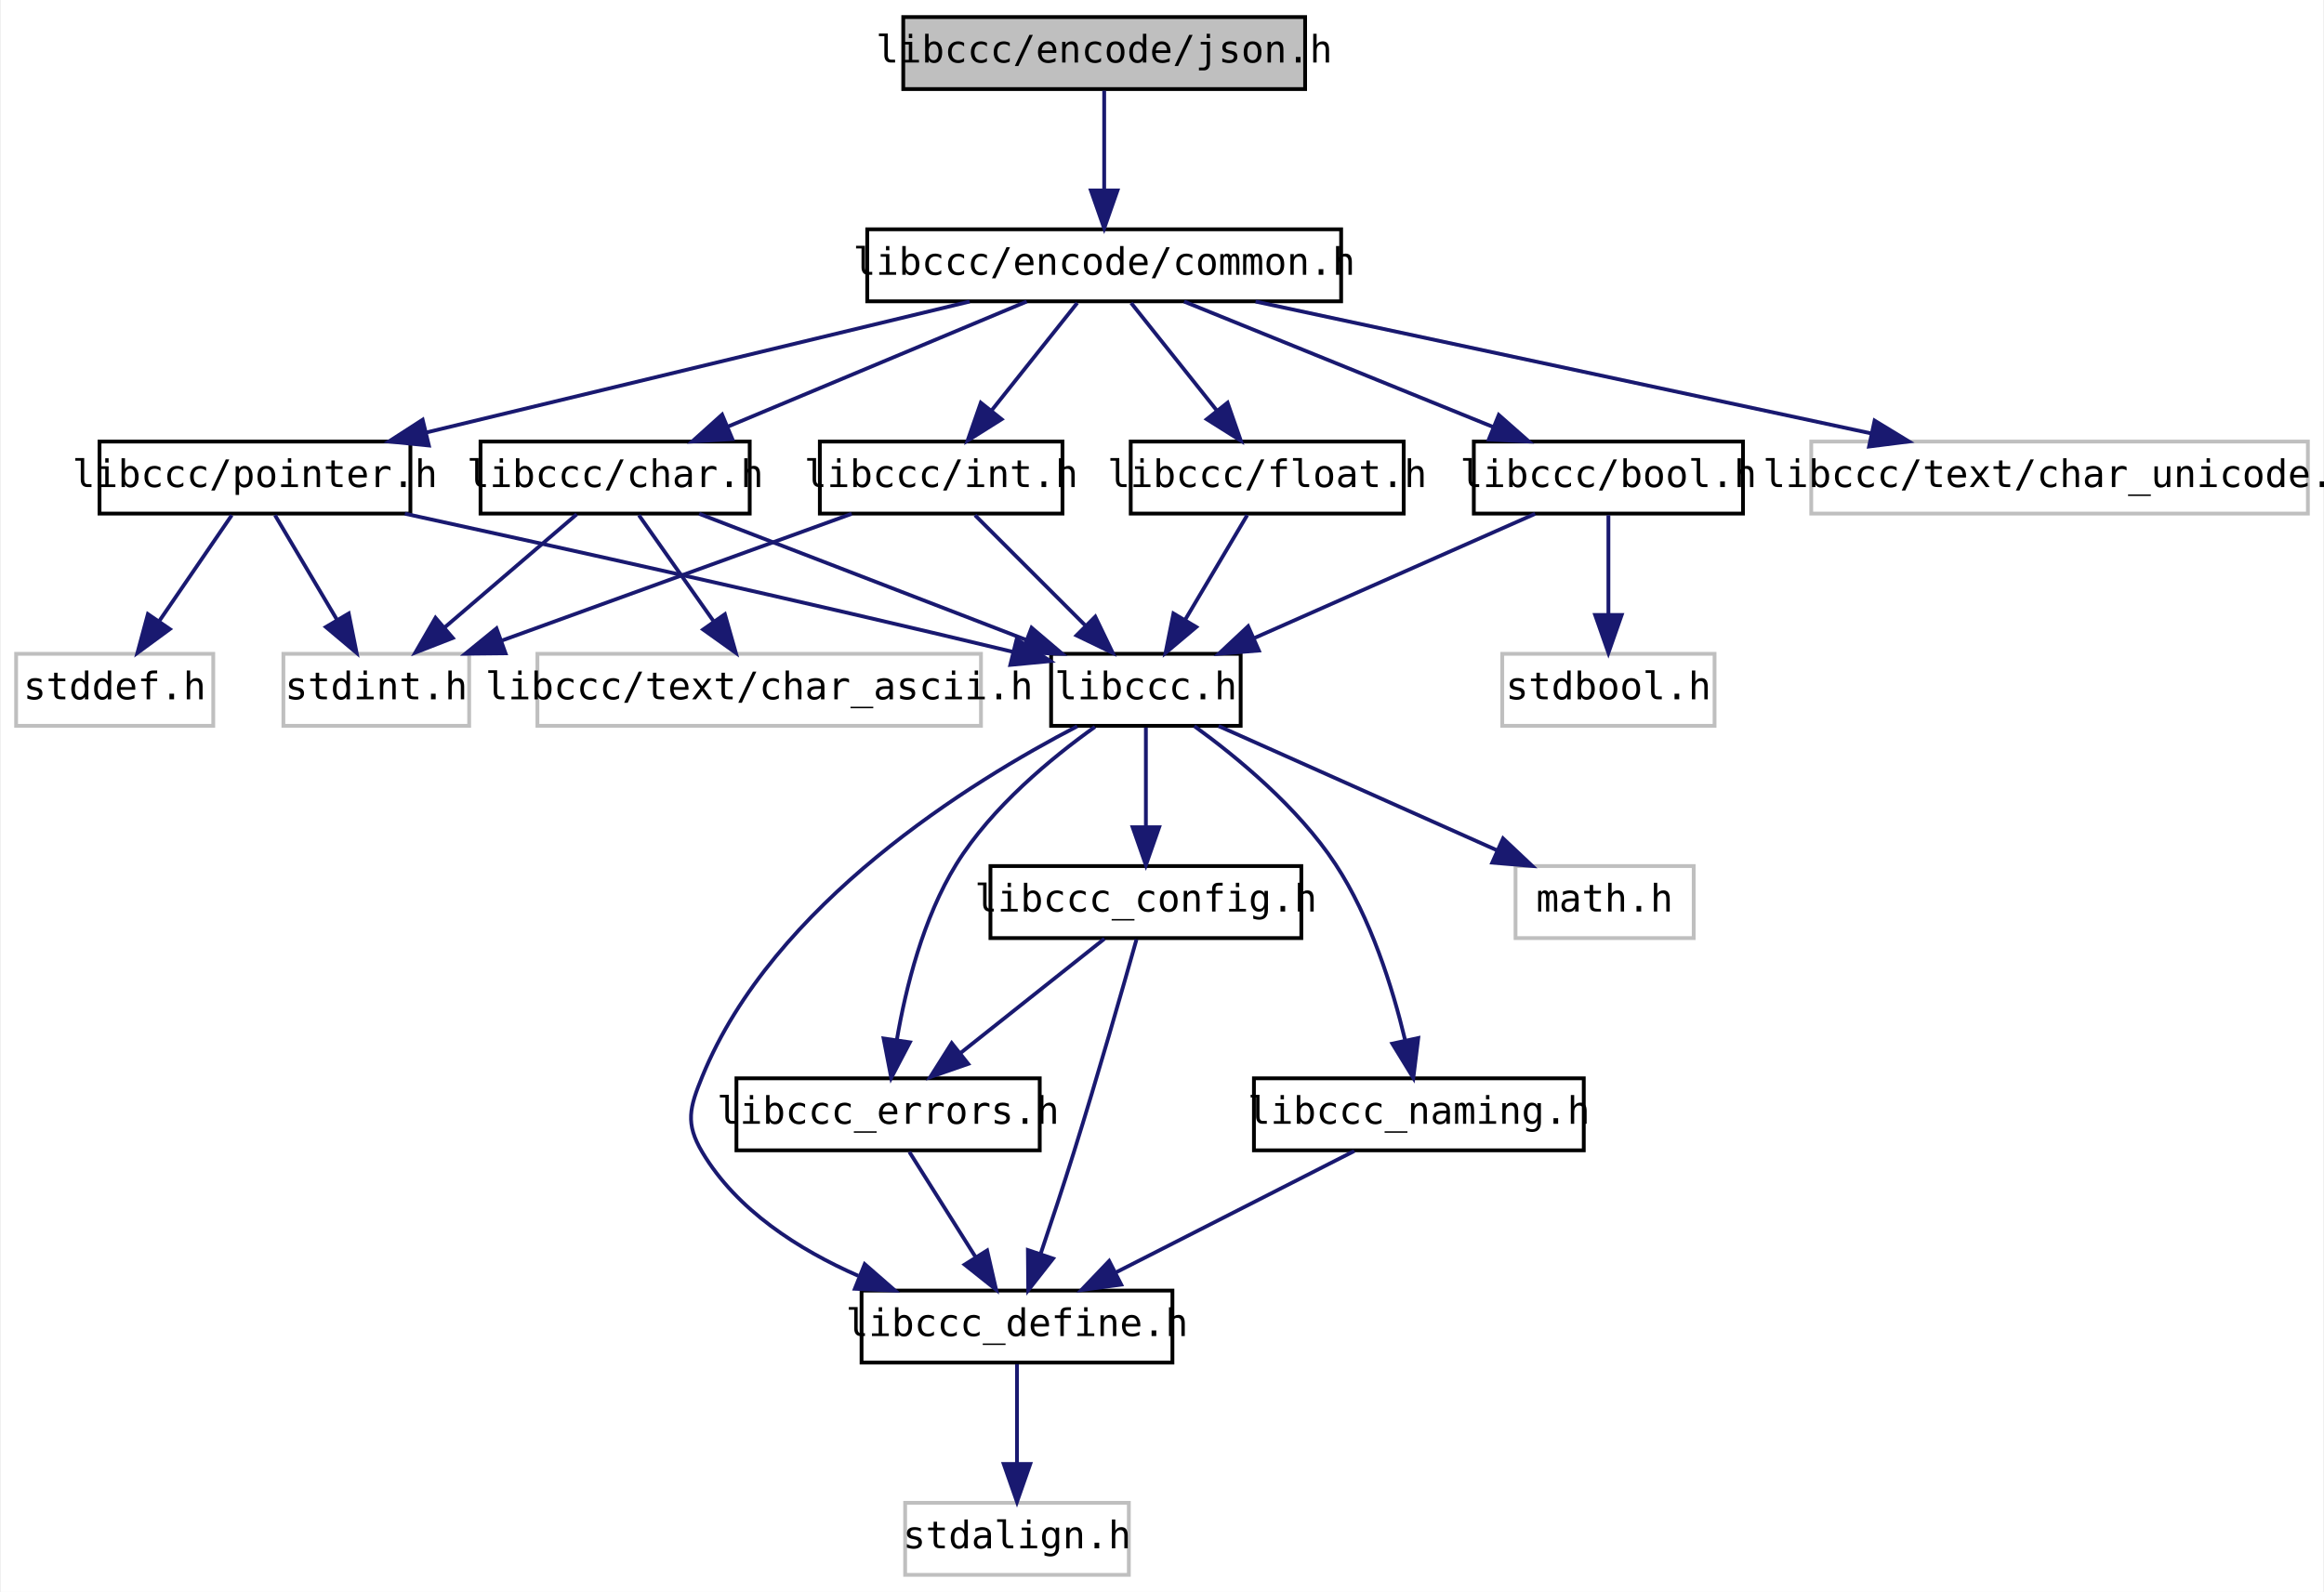
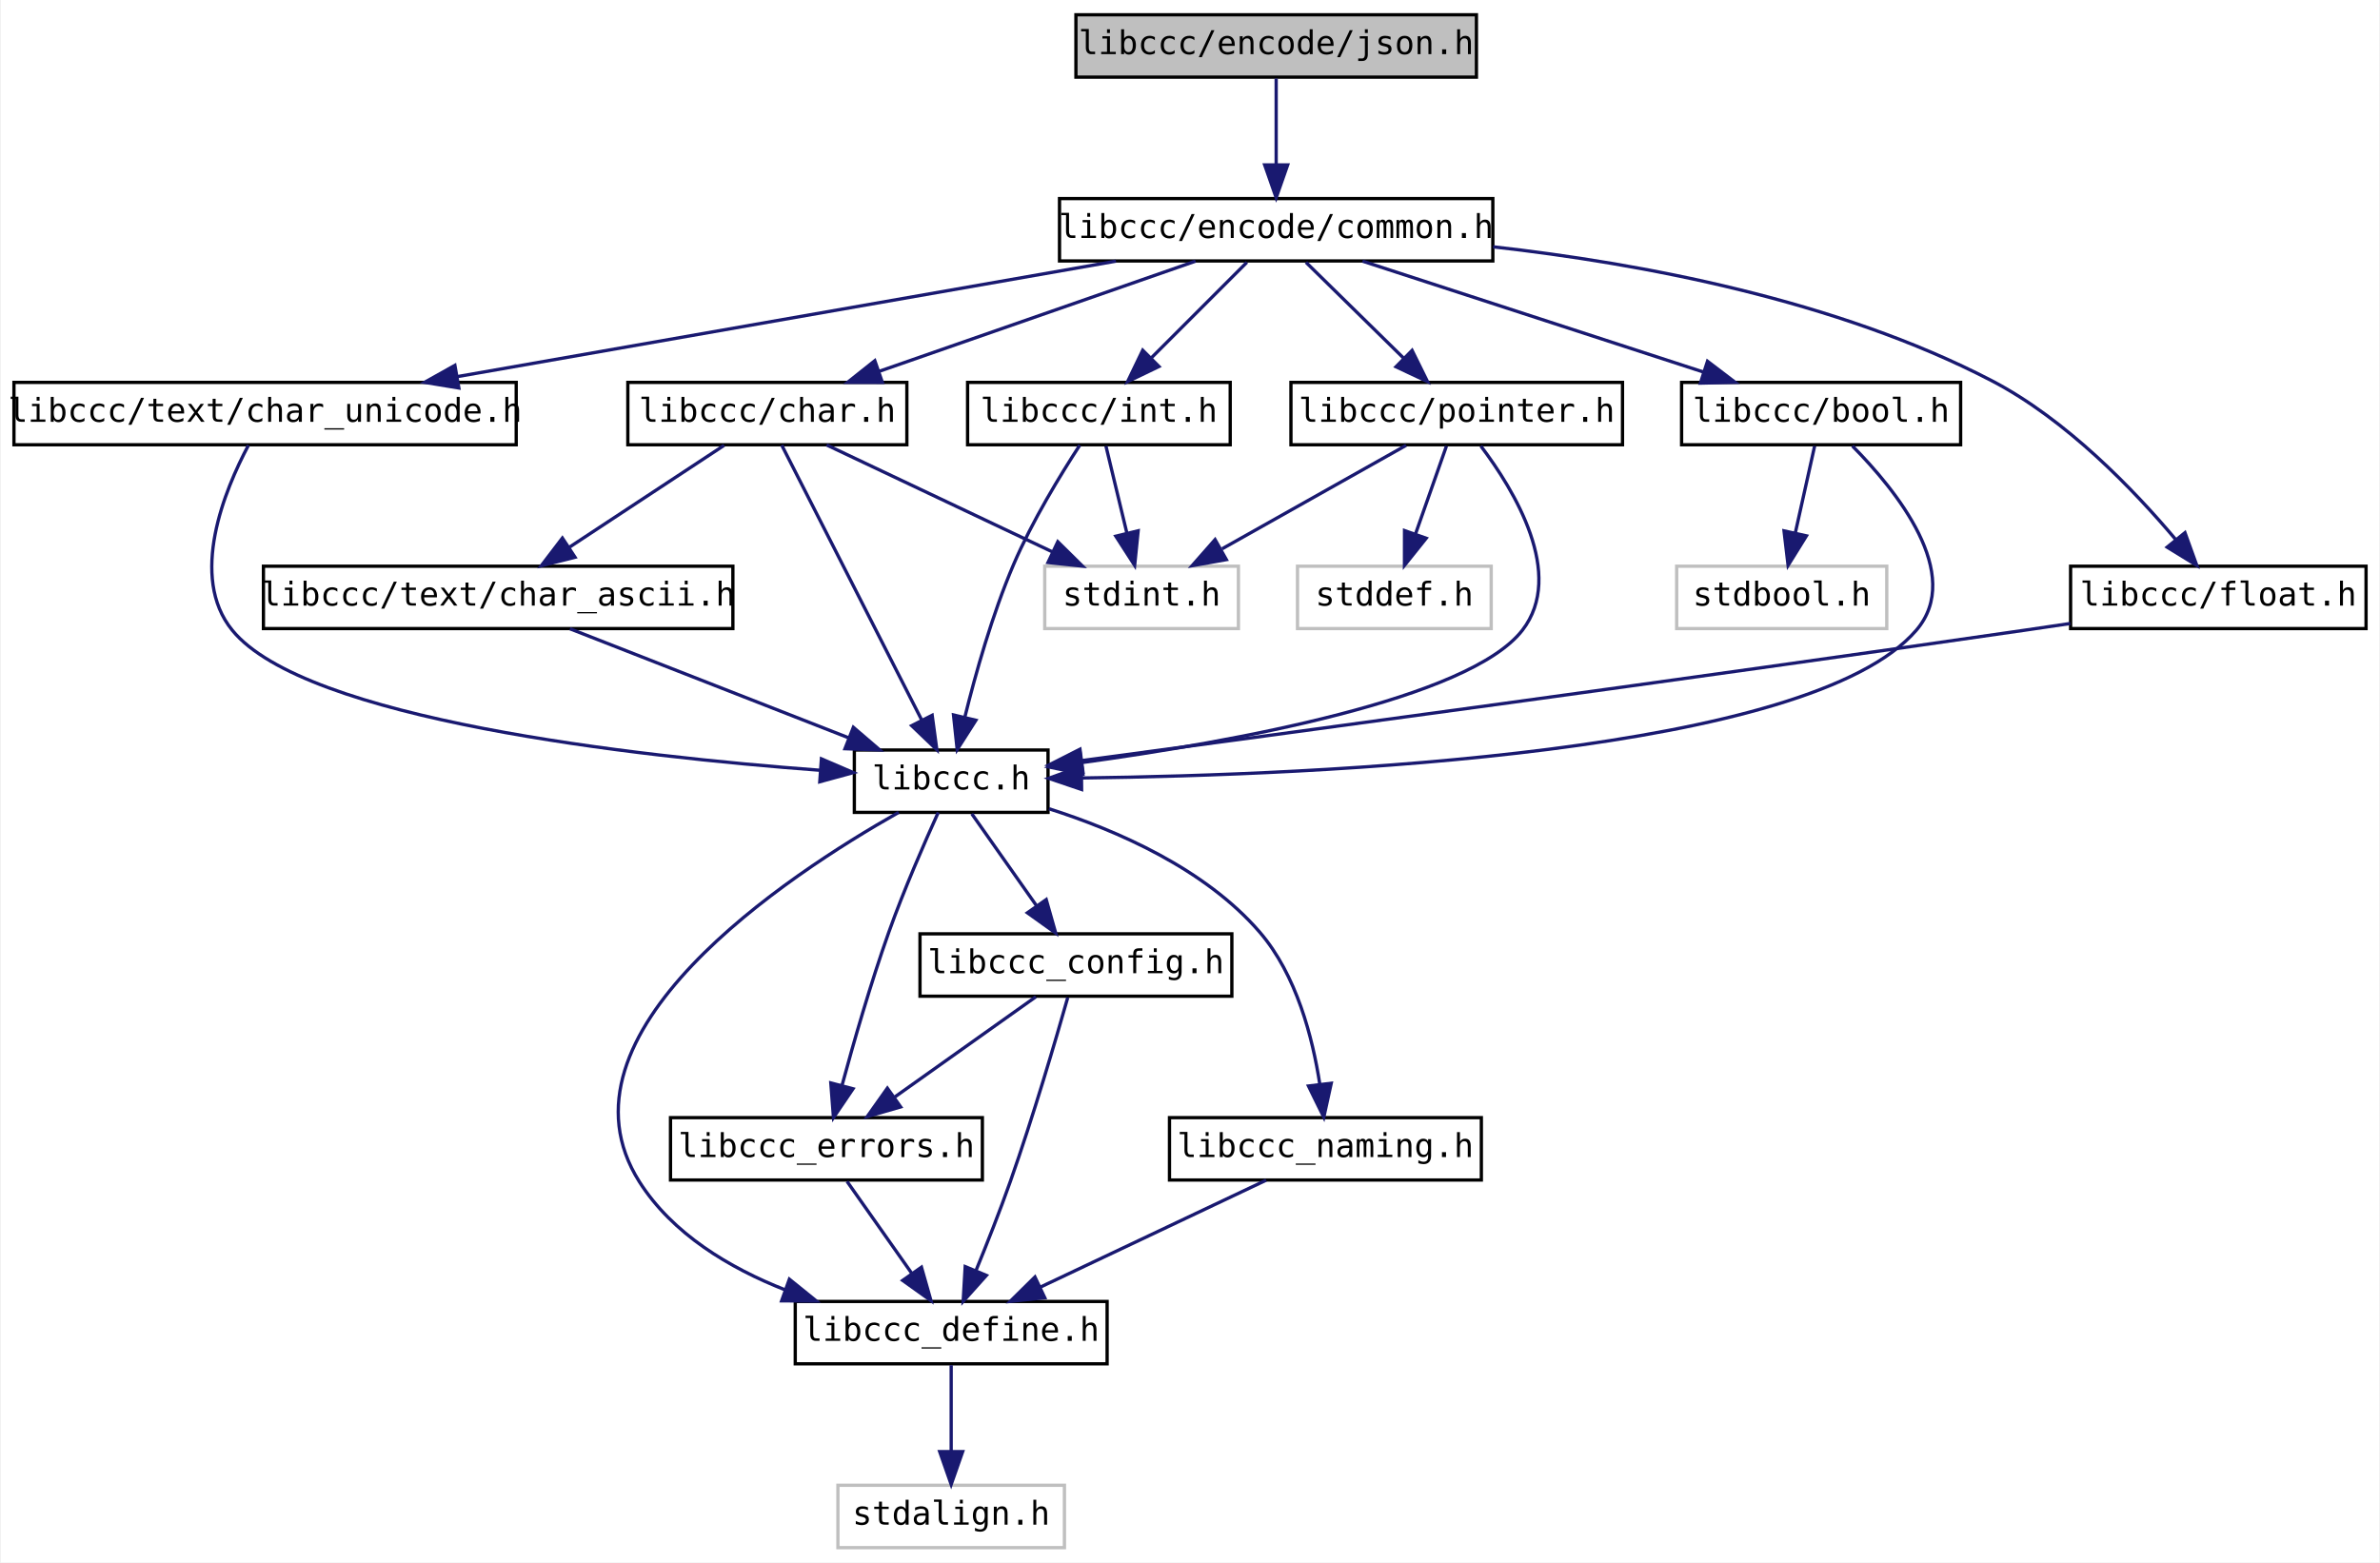
- <svg xmlns="http://www.w3.org/2000/svg" xmlns:xlink="http://www.w3.org/1999/xlink" width="613pt" height="420pt" viewBox="0.00 0.00 612.50 420.00">
-   <g id="graph0" class="graph" transform="scale(1 1) rotate(0) translate(4 416)">
-     <polygon fill="white" stroke="transparent" points="-4,4 -4,-416 608.5,-416 608.5,4 -4,4" />
+ <svg xmlns="http://www.w3.org/2000/svg" xmlns:xlink="http://www.w3.org/1999/xlink" width="725pt" height="476pt" viewBox="0.00 0.00 724.50 476.00">
+   <g id="graph0" class="graph" transform="scale(1 1) rotate(0) translate(4 472)">
+     <polygon fill="white" stroke="transparent" points="-4,4 -4,-472 720.5,-472 720.5,4 -4,4" />
    <g id="node1" class="node">
      <g id="a_node1">
        <a xlink:title=" ">
-           <polygon fill="#bfbfbf" stroke="black" points="234,-392.5 234,-411.5 340,-411.5 340,-392.5 234,-392.5" />
-           <text text-anchor="middle" x="287" y="-399.5" font-family="Consolas" font-size="10.00">libccc/encode/json.h</text>
+           <polygon fill="#bfbfbf" stroke="black" points="323.5,-448.5 323.5,-467.5 445.5,-467.5 445.5,-448.5 323.5,-448.5" />
+           <text text-anchor="middle" x="384.5" y="-455.5" font-family="Consolas" font-size="10.00">libccc/encode/json.h</text>
        </a>
      </g>
    </g>
    <g id="node2" class="node">
      <g id="a_node2">
        <a xlink:href="common_8h.html" target="_top" xlink:title=" ">
-           <polygon fill="white" stroke="black" points="224.5,-336.5 224.5,-355.5 349.5,-355.5 349.5,-336.5 224.5,-336.5" />
-           <text text-anchor="middle" x="287" y="-343.5" font-family="Consolas" font-size="10.00">libccc/encode/common.h</text>
+           <polygon fill="white" stroke="black" points="318.5,-392.5 318.5,-411.5 450.5,-411.5 450.5,-392.5 318.5,-392.5" />
+           <text text-anchor="middle" x="384.5" y="-399.5" font-family="Consolas" font-size="10.00">libccc/encode/common.h</text>
        </a>
      </g>
    </g>
    <g id="edge1" class="edge">
-       <path fill="none" stroke="midnightblue" d="M287,-392.08C287,-385.01 287,-374.86 287,-365.99" />
-       <polygon fill="midnightblue" stroke="midnightblue" points="290.5,-365.75 287,-355.75 283.5,-365.75 290.5,-365.75" />
+       <path fill="none" stroke="midnightblue" d="M384.5,-448.08C384.5,-441.01 384.5,-430.86 384.5,-421.99" />
+       <polygon fill="midnightblue" stroke="midnightblue" points="388,-421.75 384.5,-411.75 381,-421.75 388,-421.75" />
    </g>
    <g id="node3" class="node">
      <g id="a_node3">
        <a xlink:href="char_8h.html" target="_top" xlink:title=" ">
-           <polygon fill="white" stroke="black" points="122.5,-280.5 122.5,-299.5 193.5,-299.5 193.5,-280.5 122.5,-280.5" />
-           <text text-anchor="middle" x="158" y="-287.5" font-family="Consolas" font-size="10.00">libccc/char.h</text>
+           <polygon fill="white" stroke="black" points="187,-336.5 187,-355.5 272,-355.5 272,-336.5 187,-336.5" />
+           <text text-anchor="middle" x="229.5" y="-343.5" font-family="Consolas" font-size="10.00">libccc/char.h</text>
        </a>
      </g>
    </g>
    <g id="edge2" class="edge">
-       <path fill="none" stroke="midnightblue" d="M266.56,-336.44C245.33,-327.56 211.9,-313.56 187.75,-303.45" />
-       <polygon fill="midnightblue" stroke="midnightblue" points="188.92,-300.15 178.34,-299.52 186.22,-306.61 188.92,-300.15" />
-     </g>
-     <g id="node13" class="node">
-       <g id="a_node13">
+       <path fill="none" stroke="midnightblue" d="M359.94,-392.44C333.98,-383.4 292.83,-369.06 263.7,-358.92" />
+       <polygon fill="midnightblue" stroke="midnightblue" points="264.54,-355.5 253.95,-355.52 262.24,-362.11 264.54,-355.5" />
+     </g>
+     <g id="node12" class="node">
+       <g id="a_node12">
        <a xlink:href="bool_8h.html" target="_top" xlink:title=" ">
-           <polygon fill="white" stroke="black" points="384.5,-280.5 384.5,-299.5 455.5,-299.5 455.5,-280.5 384.5,-280.5" />
-           <text text-anchor="middle" x="420" y="-287.5" font-family="Consolas" font-size="10.00">libccc/bool.h</text>
+           <polygon fill="white" stroke="black" points="508,-336.5 508,-355.5 593,-355.5 593,-336.5 508,-336.5" />
+           <text text-anchor="middle" x="550.5" y="-343.5" font-family="Consolas" font-size="10.00">libccc/bool.h</text>
        </a>
      </g>
    </g>
    <g id="edge16" class="edge">
-       <path fill="none" stroke="midnightblue" d="M308.07,-336.44C330.06,-327.52 364.73,-313.44 389.66,-303.32" />
-       <polygon fill="midnightblue" stroke="midnightblue" points="391.08,-306.52 399.02,-299.52 388.44,-300.04 391.08,-306.52" />
+       <path fill="none" stroke="midnightblue" d="M410.8,-392.44C438.85,-383.32 483.44,-368.81 514.68,-358.65" />
+       <polygon fill="midnightblue" stroke="midnightblue" points="515.89,-361.94 524.32,-355.52 513.73,-355.28 515.89,-361.94" />
+     </g>
+     <g id="node14" class="node">
+       <g id="a_node14">
+         <a xlink:href="int_8h.html" target="_top" xlink:title=" ">
+           <polygon fill="white" stroke="black" points="290.5,-336.5 290.5,-355.5 370.5,-355.5 370.5,-336.5 290.5,-336.5" />
+           <text text-anchor="middle" x="330.5" y="-343.5" font-family="Consolas" font-size="10.00">libccc/int.h</text>
+         </a>
+       </g>
+     </g>
+     <g id="edge19" class="edge">
+       <path fill="none" stroke="midnightblue" d="M375.58,-392.08C367.72,-384.22 356.07,-372.57 346.58,-363.08" />
+       <polygon fill="midnightblue" stroke="midnightblue" points="348.8,-360.35 339.25,-355.75 343.85,-365.3 348.8,-360.35" />
    </g>
    <g id="node15" class="node">
      <g id="a_node15">
-         <a xlink:href="int_8h.html" target="_top" xlink:title=" ">
-           <polygon fill="white" stroke="black" points="212,-280.5 212,-299.5 276,-299.5 276,-280.5 212,-280.5" />
-           <text text-anchor="middle" x="244" y="-287.5" font-family="Consolas" font-size="10.00">libccc/int.h</text>
-         </a>
-       </g>
-     </g>
-     <g id="edge19" class="edge">
-       <path fill="none" stroke="midnightblue" d="M279.9,-336.08C273.76,-328.38 264.73,-317.03 257.26,-307.65" />
-       <polygon fill="midnightblue" stroke="midnightblue" points="259.94,-305.39 250.97,-299.75 254.46,-309.75 259.94,-305.39" />
+         <a xlink:href="float_8h.html" target="_top" xlink:title=" ">
+           <polygon fill="white" stroke="black" points="626.5,-280.5 626.5,-299.5 716.5,-299.5 716.5,-280.5 626.5,-280.5" />
+           <text text-anchor="middle" x="671.5" y="-287.5" font-family="Consolas" font-size="10.00">libccc/float.h</text>
+         </a>
+       </g>
+     </g>
+     <g id="edge22" class="edge">
+       <path fill="none" stroke="midnightblue" d="M450.59,-396.81C495.53,-391.76 555.19,-380.61 602.5,-356 625.2,-344.19 645.78,-322.75 658.44,-307.73" />
+       <polygon fill="midnightblue" stroke="midnightblue" points="661.34,-309.72 664.94,-299.75 655.91,-305.3 661.34,-309.72" />
    </g>
    <g id="node16" class="node">
      <g id="a_node16">
-         <a xlink:href="float_8h.html" target="_top" xlink:title=" ">
-           <polygon fill="white" stroke="black" points="294,-280.5 294,-299.5 366,-299.5 366,-280.5 294,-280.5" />
-           <text text-anchor="middle" x="330" y="-287.5" font-family="Consolas" font-size="10.00">libccc/float.h</text>
-         </a>
-       </g>
-     </g>
-     <g id="edge22" class="edge">
-       <path fill="none" stroke="midnightblue" d="M294.1,-336.08C300.24,-328.38 309.27,-317.03 316.74,-307.65" />
-       <polygon fill="midnightblue" stroke="midnightblue" points="319.54,-309.75 323.03,-299.75 314.06,-305.39 319.54,-309.75" />
-     </g>
-     <g id="node17" class="node">
-       <g id="a_node17">
        <a xlink:href="pointer_8h.html" target="_top" xlink:title=" ">
-           <polygon fill="white" stroke="black" points="22,-280.5 22,-299.5 104,-299.5 104,-280.5 22,-280.5" />
-           <text text-anchor="middle" x="63" y="-287.5" font-family="Consolas" font-size="10.00">libccc/pointer.h</text>
+           <polygon fill="white" stroke="black" points="389,-336.5 389,-355.5 490,-355.5 490,-336.5 389,-336.5" />
+           <text text-anchor="middle" x="439.5" y="-343.5" font-family="Consolas" font-size="10.00">libccc/pointer.h</text>
        </a>
      </g>
    </g>
    <g id="edge24" class="edge">
-       <path fill="none" stroke="midnightblue" d="M251.51,-336.44C212.68,-327.08 150.34,-312.06 108.08,-301.87" />
-       <polygon fill="midnightblue" stroke="midnightblue" points="108.87,-298.46 98.33,-299.52 107.23,-305.26 108.87,-298.46" />
-     </g>
-     <g id="node19" class="node">
-       <g id="a_node19">
-         <a xlink:title=" ">
-           <polygon fill="white" stroke="#bfbfbf" points="473.5,-280.5 473.5,-299.5 604.5,-299.5 604.5,-280.5 473.5,-280.5" />
-           <text text-anchor="middle" x="539" y="-287.5" font-family="Consolas" font-size="10.00">libccc/text/char_unicode.h</text>
+       <path fill="none" stroke="midnightblue" d="M393.58,-392.08C401.67,-384.14 413.7,-372.34 423.41,-362.8" />
+       <polygon fill="midnightblue" stroke="midnightblue" points="425.9,-365.25 430.59,-355.75 421,-360.26 425.9,-365.25" />
+     </g>
+     <g id="node18" class="node">
+       <g id="a_node18">
+         <a xlink:href="char__unicode_8h.html" target="_top" xlink:title=" ">
+           <polygon fill="white" stroke="black" points="0,-336.5 0,-355.5 153,-355.5 153,-336.5 0,-336.5" />
+           <text text-anchor="middle" x="76.5" y="-343.5" font-family="Consolas" font-size="10.00">libccc/text/char_unicode.h</text>
        </a>
      </g>
    </g>
    <g id="edge28" class="edge">
-       <path fill="none" stroke="midnightblue" d="M326.93,-336.44C370.89,-327.02 441.63,-311.87 489.18,-301.68" />
-       <polygon fill="midnightblue" stroke="midnightblue" points="490.21,-305.03 499.26,-299.52 488.75,-298.19 490.21,-305.03" />
+       <path fill="none" stroke="midnightblue" d="M335.7,-392.44C281.29,-382.9 193.33,-367.48 135.21,-357.29" />
+       <polygon fill="midnightblue" stroke="midnightblue" points="135.53,-353.8 125.08,-355.52 134.32,-360.69 135.53,-353.8" />
    </g>
    <g id="node4" class="node">
      <g id="a_node4">
        <a xlink:title=" ">
-           <polygon fill="white" stroke="#bfbfbf" points="70.5,-224.5 70.5,-243.5 119.5,-243.5 119.5,-224.5 70.5,-224.5" />
-           <text text-anchor="middle" x="95" y="-231.5" font-family="Consolas" font-size="10.00">stdint.h</text>
+           <polygon fill="white" stroke="#bfbfbf" points="314,-280.5 314,-299.5 373,-299.5 373,-280.5 314,-280.5" />
+           <text text-anchor="middle" x="343.5" y="-287.5" font-family="Consolas" font-size="10.00">stdint.h</text>
        </a>
      </g>
    </g>
    <g id="edge3" class="edge">
-       <path fill="none" stroke="midnightblue" d="M147.88,-280.32C138.47,-272.26 124.26,-260.08 112.93,-250.37" />
-       <polygon fill="midnightblue" stroke="midnightblue" points="115.18,-247.68 105.31,-243.83 110.62,-253 115.18,-247.68" />
+       <path fill="none" stroke="midnightblue" d="M247.56,-336.44C266.07,-327.68 295.08,-313.94 316.36,-303.86" />
+       <polygon fill="midnightblue" stroke="midnightblue" points="317.98,-306.96 325.52,-299.52 314.99,-300.63 317.98,-306.96" />
    </g>
    <g id="node5" class="node">
      <g id="a_node5">
        <a xlink:href="libccc_8h.html" target="_top" xlink:title=" ">
-           <polygon fill="white" stroke="black" points="273,-224.5 273,-243.5 323,-243.5 323,-224.5 273,-224.5" />
-           <text text-anchor="middle" x="298" y="-231.5" font-family="Consolas" font-size="10.00">libccc.h</text>
+           <polygon fill="white" stroke="black" points="256,-224.5 256,-243.5 315,-243.5 315,-224.5 256,-224.5" />
+           <text text-anchor="middle" x="285.5" y="-231.5" font-family="Consolas" font-size="10.00">libccc.h</text>
        </a>
      </g>
    </g>
    <g id="edge4" class="edge">
-       <path fill="none" stroke="midnightblue" d="M180.18,-280.44C203.43,-271.48 240.15,-257.31 266.42,-247.18" />
-       <polygon fill="midnightblue" stroke="midnightblue" points="267.85,-250.38 275.92,-243.52 265.33,-243.85 267.85,-250.38" />
-     </g>
-     <g id="node12" class="node">
-       <g id="a_node12">
-         <a xlink:title=" ">
-           <polygon fill="white" stroke="#bfbfbf" points="137.5,-224.5 137.5,-243.5 254.5,-243.5 254.5,-224.5 137.5,-224.5" />
-           <text text-anchor="middle" x="196" y="-231.5" font-family="Consolas" font-size="10.00">libccc/text/char_ascii.h</text>
-         </a>
-       </g>
-     </g>
-     <g id="edge15" class="edge">
-       <path fill="none" stroke="midnightblue" d="M164.27,-280.08C169.64,-272.46 177.52,-261.26 184.08,-251.94" />
-       <polygon fill="midnightblue" stroke="midnightblue" points="186.95,-253.94 189.84,-243.75 181.22,-249.91 186.95,-253.94" />
+       <path fill="none" stroke="midnightblue" d="M233.89,-336.37C243.05,-318.38 264.35,-276.55 276.53,-252.63" />
+       <polygon fill="midnightblue" stroke="midnightblue" points="279.71,-254.09 281.13,-243.59 273.47,-250.92 279.71,-254.09" />
+     </g>
+     <g id="node11" class="node">
+       <g id="a_node11">
+         <a xlink:href="char__ascii_8h.html" target="_top" xlink:title=" ">
+           <polygon fill="white" stroke="black" points="76,-280.5 76,-299.5 219,-299.5 219,-280.5 76,-280.5" />
+           <text text-anchor="middle" x="147.5" y="-287.5" font-family="Consolas" font-size="10.00">libccc/text/char_ascii.h</text>
+         </a>
+       </g>
+     </g>
+     <g id="edge14" class="edge">
+       <path fill="none" stroke="midnightblue" d="M216.33,-336.32C203.65,-327.98 184.27,-315.21 169.29,-305.35" />
+       <polygon fill="midnightblue" stroke="midnightblue" points="170.92,-302.23 160.64,-299.65 167.07,-308.08 170.92,-302.23" />
    </g>
    <g id="node6" class="node">
      <g id="a_node6">
        <a xlink:href="libccc__define_8h.html" target="_top" xlink:title=" ">
-           <polygon fill="white" stroke="black" points="223,-56.5 223,-75.5 305,-75.5 305,-56.5 223,-56.5" />
-           <text text-anchor="middle" x="264" y="-63.5" font-family="Consolas" font-size="10.00">libccc_define.h</text>
+           <polygon fill="white" stroke="black" points="238,-56.5 238,-75.5 333,-75.5 333,-56.5 238,-56.5" />
+           <text text-anchor="middle" x="285.5" y="-63.5" font-family="Consolas" font-size="10.00">libccc_define.h</text>
        </a>
      </g>
    </g>
    <g id="edge5" class="edge">
-       <path fill="none" stroke="midnightblue" d="M279.88,-224.37C251.96,-209.88 199.69,-177.7 181,-132 177.64,-123.77 176.45,-119.64 181,-112 190.1,-96.72 206.39,-86.31 222.14,-79.39" />
-       <polygon fill="midnightblue" stroke="midnightblue" points="223.83,-82.48 231.82,-75.51 221.23,-75.98 223.83,-82.48" />
+       <path fill="none" stroke="midnightblue" d="M269.5,-224.5C235.62,-205.36 162.01,-157.02 190.5,-112 200.55,-96.13 217.87,-85.74 235,-79" />
+       <polygon fill="midnightblue" stroke="midnightblue" points="236.21,-82.28 244.45,-75.62 233.85,-75.69 236.21,-82.28" />
    </g>
    <g id="node8" class="node">
      <g id="a_node8">
        <a xlink:href="libccc__errors_8h.html" target="_top" xlink:title=" ">
-           <polygon fill="white" stroke="black" points="190,-112.5 190,-131.5 270,-131.5 270,-112.5 190,-112.5" />
-           <text text-anchor="middle" x="230" y="-119.5" font-family="Consolas" font-size="10.00">libccc_errors.h</text>
+           <polygon fill="white" stroke="black" points="200,-112.5 200,-131.5 295,-131.5 295,-112.5 200,-112.5" />
+           <text text-anchor="middle" x="247.5" y="-119.5" font-family="Consolas" font-size="10.00">libccc_errors.h</text>
        </a>
      </g>
    </g>
    <g id="edge7" class="edge">
-       <path fill="none" stroke="midnightblue" d="M284.57,-224.23C273.22,-216.13 257.34,-203.1 248,-188 239.24,-173.84 234.66,-155.36 232.32,-141.72" />
-       <polygon fill="midnightblue" stroke="midnightblue" points="235.75,-141 230.83,-131.61 228.82,-142.01 235.75,-141" />
+       <path fill="none" stroke="midnightblue" d="M281.56,-224.49C277.49,-215.53 271.11,-200.94 266.5,-188 260.96,-172.42 255.77,-154.35 252.22,-141.22" />
+       <polygon fill="midnightblue" stroke="midnightblue" points="255.6,-140.29 249.65,-131.51 248.83,-142.08 255.6,-140.29" />
    </g>
    <g id="node9" class="node">
      <g id="a_node9">
        <a xlink:href="libccc__config_8h.html" target="_top" xlink:title=" ">
-           <polygon fill="white" stroke="black" points="257,-168.5 257,-187.5 339,-187.5 339,-168.5 257,-168.5" />
-           <text text-anchor="middle" x="298" y="-175.5" font-family="Consolas" font-size="10.00">libccc_config.h</text>
+           <polygon fill="white" stroke="black" points="276,-168.5 276,-187.5 371,-187.5 371,-168.5 276,-168.5" />
+           <text text-anchor="middle" x="323.5" y="-175.5" font-family="Consolas" font-size="10.00">libccc_config.h</text>
        </a>
      </g>
    </g>
    <g id="edge9" class="edge">
-       <path fill="none" stroke="midnightblue" d="M298,-224.08C298,-217.01 298,-206.86 298,-197.99" />
-       <polygon fill="midnightblue" stroke="midnightblue" points="301.5,-197.75 298,-187.75 294.5,-197.75 301.5,-197.75" />
+       <path fill="none" stroke="midnightblue" d="M291.77,-224.08C297.14,-216.46 305.02,-205.26 311.58,-195.94" />
+       <polygon fill="midnightblue" stroke="midnightblue" points="314.45,-197.94 317.34,-187.75 308.72,-193.91 314.45,-197.94" />
    </g>
    <g id="node10" class="node">
      <g id="a_node10">
        <a xlink:href="libccc__naming_8h.html" target="_top" xlink:title=" ">
-           <polygon fill="white" stroke="black" points="326.5,-112.5 326.5,-131.5 413.5,-131.5 413.5,-112.5 326.5,-112.5" />
-           <text text-anchor="middle" x="370" y="-119.5" font-family="Consolas" font-size="10.00">libccc_naming.h</text>
+           <polygon fill="white" stroke="black" points="352,-112.5 352,-131.5 447,-131.5 447,-112.5 352,-112.5" />
+           <text text-anchor="middle" x="399.5" y="-119.5" font-family="Consolas" font-size="10.00">libccc_naming.h</text>
        </a>
      </g>
    </g>
    <g id="edge12" class="edge">
-       <path fill="none" stroke="midnightblue" d="M310.78,-224.42C322.03,-216.26 338.11,-203.02 348,-188 357.31,-173.85 363.07,-155.37 366.34,-141.73" />
-       <polygon fill="midnightblue" stroke="midnightblue" points="369.84,-142.13 368.54,-131.61 363,-140.65 369.84,-142.13" />
-     </g>
-     <g id="node11" class="node">
-       <g id="a_node11">
-         <a xlink:title=" ">
-           <polygon fill="white" stroke="#bfbfbf" points="395.5,-168.5 395.5,-187.5 442.5,-187.5 442.5,-168.5 395.5,-168.5" />
-           <text text-anchor="middle" x="419" y="-175.5" font-family="Consolas" font-size="10.00">math.h</text>
-         </a>
-       </g>
-     </g>
-     <g id="edge14" class="edge">
-       <path fill="none" stroke="midnightblue" d="M317.17,-224.44C336.91,-215.64 367.89,-201.81 390.49,-191.72" />
-       <polygon fill="midnightblue" stroke="midnightblue" points="392.21,-194.79 399.92,-187.52 389.36,-188.4 392.21,-194.79" />
+       <path fill="none" stroke="midnightblue" d="M315.28,-225.61C336.02,-219.01 362.84,-207.32 379.5,-188 390.69,-175.02 395.62,-155.85 397.79,-141.69" />
+       <polygon fill="midnightblue" stroke="midnightblue" points="401.28,-141.98 399.01,-131.63 394.34,-141.14 401.28,-141.98" />
    </g>
    <g id="node7" class="node">
      <g id="a_node7">
        <a xlink:title=" ">
-           <polygon fill="white" stroke="#bfbfbf" points="234.5,-0.5 234.5,-19.5 293.5,-19.5 293.5,-0.5 234.5,-0.5" />
-           <text text-anchor="middle" x="264" y="-7.5" font-family="Consolas" font-size="10.00">stdalign.h</text>
+           <polygon fill="white" stroke="#bfbfbf" points="251,-0.5 251,-19.5 320,-19.5 320,-0.5 251,-0.5" />
+           <text text-anchor="middle" x="285.5" y="-7.5" font-family="Consolas" font-size="10.00">stdalign.h</text>
        </a>
      </g>
    </g>
    <g id="edge6" class="edge">
-       <path fill="none" stroke="midnightblue" d="M264,-56.08C264,-49.01 264,-38.86 264,-29.99" />
-       <polygon fill="midnightblue" stroke="midnightblue" points="267.5,-29.75 264,-19.75 260.5,-29.75 267.5,-29.75" />
+       <path fill="none" stroke="midnightblue" d="M285.5,-56.08C285.5,-49.01 285.5,-38.86 285.5,-29.99" />
+       <polygon fill="midnightblue" stroke="midnightblue" points="289,-29.75 285.5,-19.75 282,-29.75 289,-29.75" />
    </g>
    <g id="edge8" class="edge">
-       <path fill="none" stroke="midnightblue" d="M235.61,-112.08C240.37,-104.53 247.32,-93.49 253.15,-84.23" />
-       <polygon fill="midnightblue" stroke="midnightblue" points="256.12,-86.08 258.49,-75.75 250.2,-82.35 256.12,-86.08" />
+       <path fill="none" stroke="midnightblue" d="M253.77,-112.08C259.14,-104.46 267.02,-93.26 273.58,-83.94" />
+       <polygon fill="midnightblue" stroke="midnightblue" points="276.45,-85.94 279.34,-75.75 270.72,-81.91 276.45,-85.94" />
    </g>
    <g id="edge10" class="edge">
-       <path fill="none" stroke="midnightblue" d="M295.52,-168.14C291.99,-155.6 285.25,-131.97 279,-112 276.23,-103.15 273,-93.37 270.24,-85.2" />
-       <polygon fill="midnightblue" stroke="midnightblue" points="273.51,-83.94 266.97,-75.6 266.88,-86.19 273.51,-83.94" />
+       <path fill="none" stroke="midnightblue" d="M321.01,-168.09C317.43,-155.5 310.5,-131.82 303.5,-112 300.31,-102.96 296.39,-93.06 293.03,-84.85" />
+       <polygon fill="midnightblue" stroke="midnightblue" points="296.23,-83.44 289.16,-75.55 289.77,-86.12 296.23,-83.44" />
    </g>
    <g id="edge11" class="edge">
-       <path fill="none" stroke="midnightblue" d="M287.07,-168.32C276.83,-160.18 261.28,-147.84 249,-138.09" />
-       <polygon fill="midnightblue" stroke="midnightblue" points="251.13,-135.31 241.12,-131.83 246.78,-140.79 251.13,-135.31" />
+       <path fill="none" stroke="midnightblue" d="M311.29,-168.32C299.72,-160.11 282.12,-147.6 268.34,-137.81" />
+       <polygon fill="midnightblue" stroke="midnightblue" points="270.11,-134.77 259.93,-131.83 266.06,-140.48 270.11,-134.77" />
    </g>
    <g id="edge13" class="edge">
-       <path fill="none" stroke="midnightblue" d="M352.97,-112.32C335.97,-103.66 309.62,-90.24 290.01,-80.25" />
-       <polygon fill="midnightblue" stroke="midnightblue" points="291.49,-77.08 280.99,-75.65 288.31,-83.31 291.49,-77.08" />
+       <path fill="none" stroke="midnightblue" d="M381.44,-112.44C362.93,-103.68 333.92,-89.94 312.64,-79.86" />
+       <polygon fill="midnightblue" stroke="midnightblue" points="314.01,-76.63 303.48,-75.52 311.02,-82.96 314.01,-76.63" />
+     </g>
+     <g id="edge15" class="edge">
+       <path fill="none" stroke="midnightblue" d="M169.37,-280.44C192.28,-271.48 228.48,-257.31 254.37,-247.18" />
+       <polygon fill="midnightblue" stroke="midnightblue" points="255.7,-250.42 263.74,-243.52 253.15,-243.9 255.7,-250.42" />
    </g>
    <g id="edge17" class="edge">
-       <path fill="none" stroke="midnightblue" d="M400.67,-280.44C380.68,-271.6 349.26,-257.69 326.44,-247.59" />
-       <polygon fill="midnightblue" stroke="midnightblue" points="327.8,-244.36 317.24,-243.52 324.97,-250.76 327.8,-244.36" />
-     </g>
-     <g id="node14" class="node">
-       <g id="a_node14">
-         <a xlink:title=" ">
-           <polygon fill="white" stroke="#bfbfbf" points="392,-224.5 392,-243.5 448,-243.5 448,-224.5 392,-224.5" />
-           <text text-anchor="middle" x="420" y="-231.5" font-family="Consolas" font-size="10.00">stdbool.h</text>
+       <path fill="none" stroke="midnightblue" d="M560.04,-336.12C573.31,-322.72 594.15,-297.06 579.5,-280 547.2,-242.38 397.89,-235.88 325.32,-234.98" />
+       <polygon fill="midnightblue" stroke="midnightblue" points="325.23,-231.48 315.19,-234.88 325.16,-238.48 325.23,-231.48" />
+     </g>
+     <g id="node13" class="node">
+       <g id="a_node13">
+         <a xlink:title=" ">
+           <polygon fill="white" stroke="#bfbfbf" points="506.5,-280.5 506.5,-299.5 570.5,-299.5 570.5,-280.5 506.5,-280.5" />
+           <text text-anchor="middle" x="538.5" y="-287.5" font-family="Consolas" font-size="10.00">stdbool.h</text>
        </a>
      </g>
    </g>
    <g id="edge18" class="edge">
-       <path fill="none" stroke="midnightblue" d="M420,-280.08C420,-273.01 420,-262.86 420,-253.99" />
-       <polygon fill="midnightblue" stroke="midnightblue" points="423.5,-253.75 420,-243.75 416.5,-253.75 423.5,-253.75" />
+       <path fill="none" stroke="midnightblue" d="M548.52,-336.08C546.93,-328.93 544.64,-318.64 542.65,-309.69" />
+       <polygon fill="midnightblue" stroke="midnightblue" points="546.03,-308.75 540.44,-299.75 539.2,-310.27 546.03,-308.75" />
    </g>
    <g id="edge20" class="edge">
-       <path fill="none" stroke="midnightblue" d="M220.39,-280.44C195.54,-271.44 156.23,-257.19 128.25,-247.05" />
-       <polygon fill="midnightblue" stroke="midnightblue" points="129.09,-243.63 118.5,-243.52 126.71,-250.21 129.09,-243.63" />
+       <path fill="none" stroke="midnightblue" d="M332.65,-336.08C334.37,-328.93 336.85,-318.64 339,-309.69" />
+       <polygon fill="midnightblue" stroke="midnightblue" points="342.46,-310.29 341.39,-299.75 335.65,-308.65 342.46,-310.29" />
    </g>
    <g id="edge21" class="edge">
-       <path fill="none" stroke="midnightblue" d="M252.92,-280.08C260.78,-272.22 272.43,-260.57 281.92,-251.08" />
-       <polygon fill="midnightblue" stroke="midnightblue" points="284.65,-253.3 289.25,-243.75 279.7,-248.35 284.65,-253.3" />
+       <path fill="none" stroke="midnightblue" d="M324.67,-336.36C318.91,-327.53 310.18,-313.27 304.5,-300 298,-284.8 292.91,-266.68 289.64,-253.44" />
+       <polygon fill="midnightblue" stroke="midnightblue" points="293.03,-252.57 287.33,-243.64 286.21,-254.18 293.03,-252.57" />
    </g>
    <g id="edge23" class="edge">
-       <path fill="none" stroke="midnightblue" d="M324.72,-280.08C320.29,-272.61 313.84,-261.72 308.38,-252.52" />
-       <polygon fill="midnightblue" stroke="midnightblue" points="311.29,-250.57 303.19,-243.75 305.27,-254.14 311.29,-250.57" />
+       <path fill="none" stroke="midnightblue" d="M626.41,-282.05C621.72,-281.35 617.01,-280.65 612.5,-280 509.03,-264.99 386.96,-248.52 325.35,-240.29" />
+       <polygon fill="midnightblue" stroke="midnightblue" points="325.65,-236.8 315.28,-238.95 324.73,-243.74 325.65,-236.8" />
    </g>
    <g id="edge26" class="edge">
-       <path fill="none" stroke="midnightblue" d="M68.28,-280.08C72.71,-272.61 79.16,-261.72 84.62,-252.52" />
-       <polygon fill="midnightblue" stroke="midnightblue" points="87.73,-254.14 89.81,-243.75 81.71,-250.57 87.73,-254.14" />
+       <path fill="none" stroke="midnightblue" d="M424.08,-336.32C408.96,-327.82 385.68,-314.73 368.03,-304.8" />
+       <polygon fill="midnightblue" stroke="midnightblue" points="369.32,-301.51 358.89,-299.65 365.89,-307.61 369.32,-301.51" />
    </g>
    <g id="edge27" class="edge">
-       <path fill="none" stroke="midnightblue" d="M102.55,-280.47C142.95,-271.67 207.47,-257.38 263,-244 263.1,-243.98 263.2,-243.95 263.3,-243.93" />
-       <polygon fill="midnightblue" stroke="midnightblue" points="263.92,-247.38 272.79,-241.58 262.24,-240.58 263.92,-247.38" />
-     </g>
-     <g id="node18" class="node">
-       <g id="a_node18">
-         <a xlink:title=" ">
-           <polygon fill="white" stroke="#bfbfbf" points="0,-224.5 0,-243.5 52,-243.5 52,-224.5 0,-224.5" />
-           <text text-anchor="middle" x="26" y="-231.5" font-family="Consolas" font-size="10.00">stddef.h</text>
+       <path fill="none" stroke="midnightblue" d="M446.85,-336.11C457,-322.68 472.66,-296.99 459.5,-280 443.21,-258.96 371.36,-245.98 325.23,-239.66" />
+       <polygon fill="midnightblue" stroke="midnightblue" points="325.62,-236.18 315.24,-238.34 324.7,-243.12 325.62,-236.18" />
+     </g>
+     <g id="node17" class="node">
+       <g id="a_node17">
+         <a xlink:title=" ">
+           <polygon fill="white" stroke="#bfbfbf" points="391,-280.5 391,-299.5 450,-299.5 450,-280.5 391,-280.5" />
+           <text text-anchor="middle" x="420.5" y="-287.5" font-family="Consolas" font-size="10.00">stddef.h</text>
        </a>
      </g>
    </g>
    <g id="edge25" class="edge">
-       <path fill="none" stroke="midnightblue" d="M56.89,-280.08C51.72,-272.53 44.15,-261.49 37.81,-252.23" />
-       <polygon fill="midnightblue" stroke="midnightblue" points="40.54,-250.02 32,-243.75 34.76,-253.98 40.54,-250.02" />
+       <path fill="none" stroke="midnightblue" d="M436.36,-336.08C433.82,-328.85 430.14,-318.41 426.97,-309.4" />
+       <polygon fill="midnightblue" stroke="midnightblue" points="430.2,-308.02 423.58,-299.75 423.6,-310.35 430.2,-308.02" />
+     </g>
+     <g id="edge29" class="edge">
+       <path fill="none" stroke="midnightblue" d="M71.42,-336.33C64.2,-322.74 53.22,-296.28 66.5,-280 88.67,-252.81 188.71,-241.58 245.6,-237.33" />
+       <polygon fill="midnightblue" stroke="midnightblue" points="245.97,-240.81 255.7,-236.62 245.47,-233.83 245.97,-240.81" />
    </g>
  </g>
</svg>
